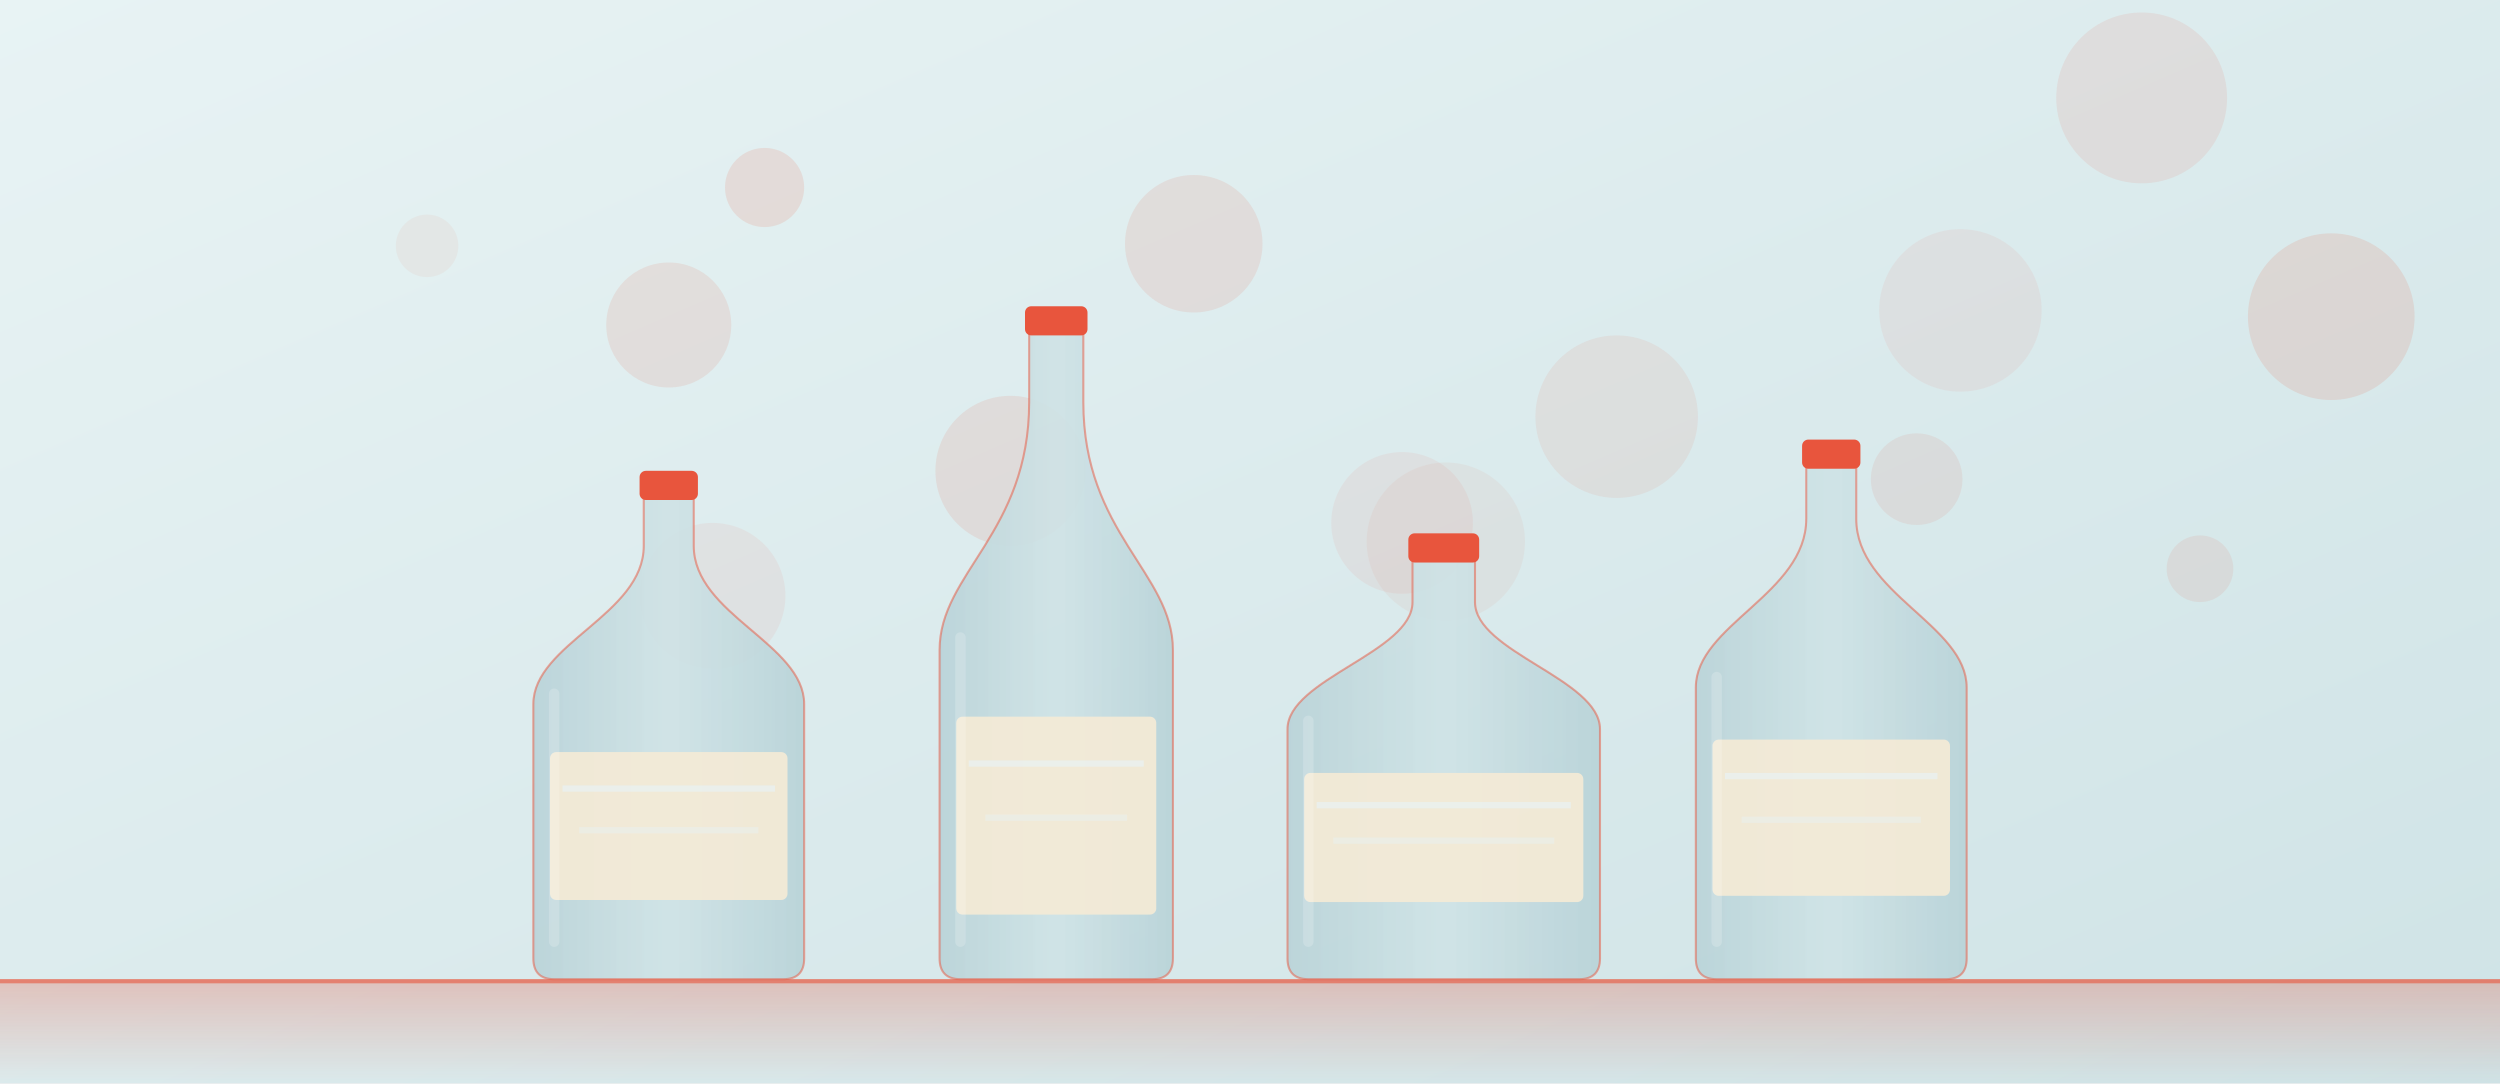
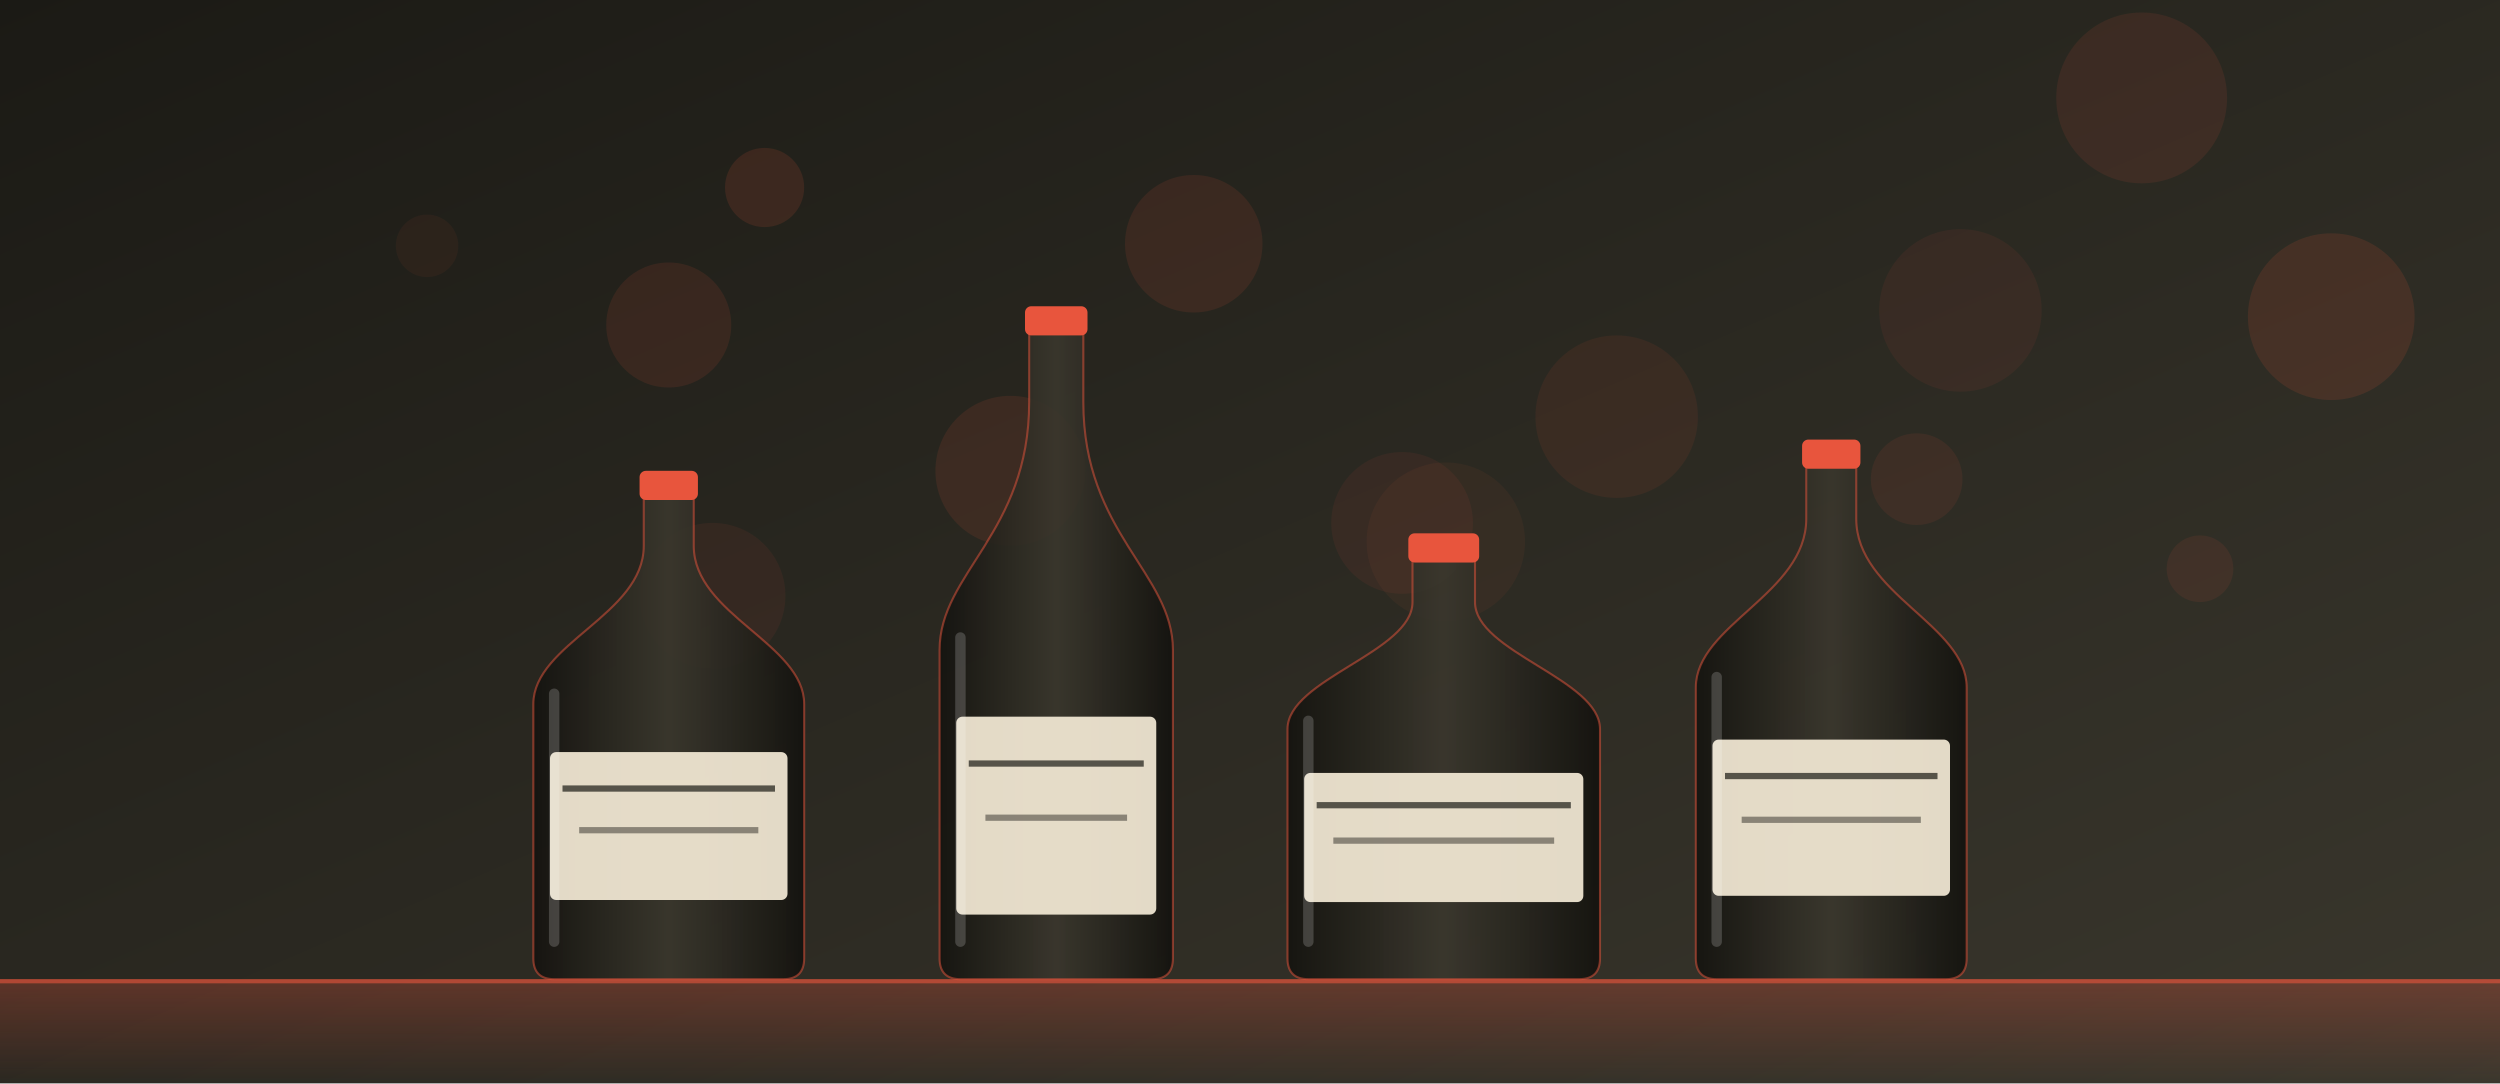
<svg xmlns="http://www.w3.org/2000/svg" viewBox="0 0 1200 520" role="img" aria-label="Иллюстрация: ProbkaBar (Skupka Premium)">
  <defs>
    <linearGradient id="bg" x1="0" y1="0" x2="1" y2="1">
-       <stop offset="0" stop-color="#e8f3f4" />
-       <stop offset="1" stop-color="#cfe3e6" />
+       <stop offset="0" stop-color="#1b1a15" />
+       <stop offset="1" stop-color="#3a372d" />
    </linearGradient>
    <linearGradient id="glass" x1="0" y1="0" x2="1" y2="0">
-       <stop offset="0" stop-color="#b9d3d8" stop-opacity=".92" />
-       <stop offset=".5" stop-color="#cfe3e6" stop-opacity=".9" />
-       <stop offset="1" stop-color="#b9d3d8" stop-opacity=".95" />
+       <stop offset="0" stop-color="#14130f" stop-opacity=".92" />
+       <stop offset=".5" stop-color="#3a372d" stop-opacity=".9" />
+       <stop offset="1" stop-color="#14130f" stop-opacity=".95" />
    </linearGradient>
    <linearGradient id="floor" x1="0" y1="0" x2="0" y2="1">
      <stop offset="0" stop-color="#e8553d" stop-opacity=".28" />
      <stop offset="1" stop-color="#e8553d" stop-opacity="0" />
    </linearGradient>
  </defs>
  <rect width="1200" height="520" fill="url(#bg)" />
  <circle cx="485" cy="226" r="36" fill="#e8553d" fill-opacity="0.11" />
  <circle cx="342" cy="286" r="35" fill="#e8553d" fill-opacity="0.07" />
  <circle cx="205" cy="118" r="15" fill="#e8553d" fill-opacity="0.06" />
  <circle cx="941" cy="149" r="39" fill="#e8553d" fill-opacity="0.07" />
  <circle cx="1119" cy="152" r="40" fill="#e8553d" fill-opacity="0.13" />
  <circle cx="321" cy="156" r="30" fill="#e8553d" fill-opacity="0.11" />
  <circle cx="367" cy="90" r="19" fill="#e8553d" fill-opacity="0.13" />
  <circle cx="573" cy="117" r="33" fill="#e8553d" fill-opacity="0.11" />
  <circle cx="776" cy="200" r="39" fill="#e8553d" fill-opacity="0.08" />
  <circle cx="920" cy="230" r="22" fill="#e8553d" fill-opacity="0.09" />
  <circle cx="1056" cy="273" r="16" fill="#e8553d" fill-opacity="0.09" />
  <circle cx="694" cy="260" r="38" fill="#e8553d" fill-opacity="0.06" />
  <circle cx="1028" cy="47" r="41" fill="#e8553d" fill-opacity="0.10" />
  <circle cx="673" cy="251" r="34" fill="#e8553d" fill-opacity="0.07" />
  <rect x="0" y="470" width="1200" height="50" fill="url(#floor)" />
  <rect x="0" y="470" width="1200" height="2" fill="#e8553d" fill-opacity=".6" />
  <path d="M309 234 L333 234 L333 262 C333 295 386 309 386 338 L386 460 Q386 470 376 470 L266 470 Q256 470 256 460 L256 338 C256 309 309 295 309 262 Z" fill="url(#glass)" stroke="#e8553d" stroke-opacity=".5" />
  <rect x="307" y="226" width="28" height="14" rx="3" fill="#e8553d" />
  <rect x="264" y="361" width="114" height="71" rx="3" fill="#f4ead6" fill-opacity=".92" />
-   <rect x="270" y="377" width="102" height="3" fill="#e8f3f4" fill-opacity=".7" />
-   <rect x="278" y="397" width="86" height="3" fill="#e8f3f4" fill-opacity=".45" />
+   <rect x="270" y="377" width="102" height="3" fill="#1b1a15" fill-opacity=".7" />
+   <rect x="278" y="397" width="86" height="3" fill="#1b1a15" fill-opacity=".45" />
  <path d="M266 333 L266 452" stroke="#fff" stroke-opacity=".18" stroke-width="5" stroke-linecap="round" />
  <path d="M494 155 L520 155 L520 193 C520 256 563 275 563 312 L563 460 Q563 470 553 470 L461 470 Q451 470 451 460 L451 312 C451 275 494 256 494 193 Z" fill="url(#glass)" stroke="#e8553d" stroke-opacity=".5" />
  <rect x="492" y="147" width="30" height="14" rx="3" fill="#e8553d" />
  <rect x="459" y="344" width="96" height="95" rx="3" fill="#f4ead6" fill-opacity=".92" />
-   <rect x="465" y="365" width="84" height="3" fill="#e8f3f4" fill-opacity=".7" />
-   <rect x="473" y="391" width="68" height="3" fill="#e8f3f4" fill-opacity=".45" />
+   <rect x="465" y="365" width="84" height="3" fill="#1b1a15" fill-opacity=".7" />
+   <rect x="473" y="391" width="68" height="3" fill="#1b1a15" fill-opacity=".45" />
  <path d="M461 306 L461 452" stroke="#fff" stroke-opacity=".18" stroke-width="5" stroke-linecap="round" />
  <path d="M678 264 L708 264 L708 289 C708 313 768 326 768 350 L768 460 Q768 470 758 470 L628 470 Q618 470 618 460 L618 350 C618 326 678 313 678 289 Z" fill="url(#glass)" stroke="#e8553d" stroke-opacity=".5" />
  <rect x="676" y="256" width="34" height="14" rx="3" fill="#e8553d" />
  <rect x="626" y="371" width="134" height="62" rx="3" fill="#f4ead6" fill-opacity=".92" />
-   <rect x="632" y="385" width="122" height="3" fill="#e8f3f4" fill-opacity=".7" />
-   <rect x="640" y="402" width="106" height="3" fill="#e8f3f4" fill-opacity=".45" />
+   <rect x="632" y="385" width="122" height="3" fill="#1b1a15" fill-opacity=".7" />
+   <rect x="640" y="402" width="106" height="3" fill="#1b1a15" fill-opacity=".45" />
  <path d="M628 346 L628 452" stroke="#fff" stroke-opacity=".18" stroke-width="5" stroke-linecap="round" />
  <path d="M867 219 L891 219 L891 249 C891 285 944 300 944 330 L944 460 Q944 470 934 470 L824 470 Q814 470 814 460 L814 330 C814 300 867 285 867 249 Z" fill="url(#glass)" stroke="#e8553d" stroke-opacity=".5" />
  <rect x="865" y="211" width="28" height="14" rx="3" fill="#e8553d" />
  <rect x="822" y="355" width="114" height="75" rx="3" fill="#f4ead6" fill-opacity=".92" />
-   <rect x="828" y="371" width="102" height="3" fill="#e8f3f4" fill-opacity=".7" />
-   <rect x="836" y="392" width="86" height="3" fill="#e8f3f4" fill-opacity=".45" />
+   <rect x="828" y="371" width="102" height="3" fill="#1b1a15" fill-opacity=".7" />
+   <rect x="836" y="392" width="86" height="3" fill="#1b1a15" fill-opacity=".45" />
  <path d="M824 325 L824 452" stroke="#fff" stroke-opacity=".18" stroke-width="5" stroke-linecap="round" />
</svg>
